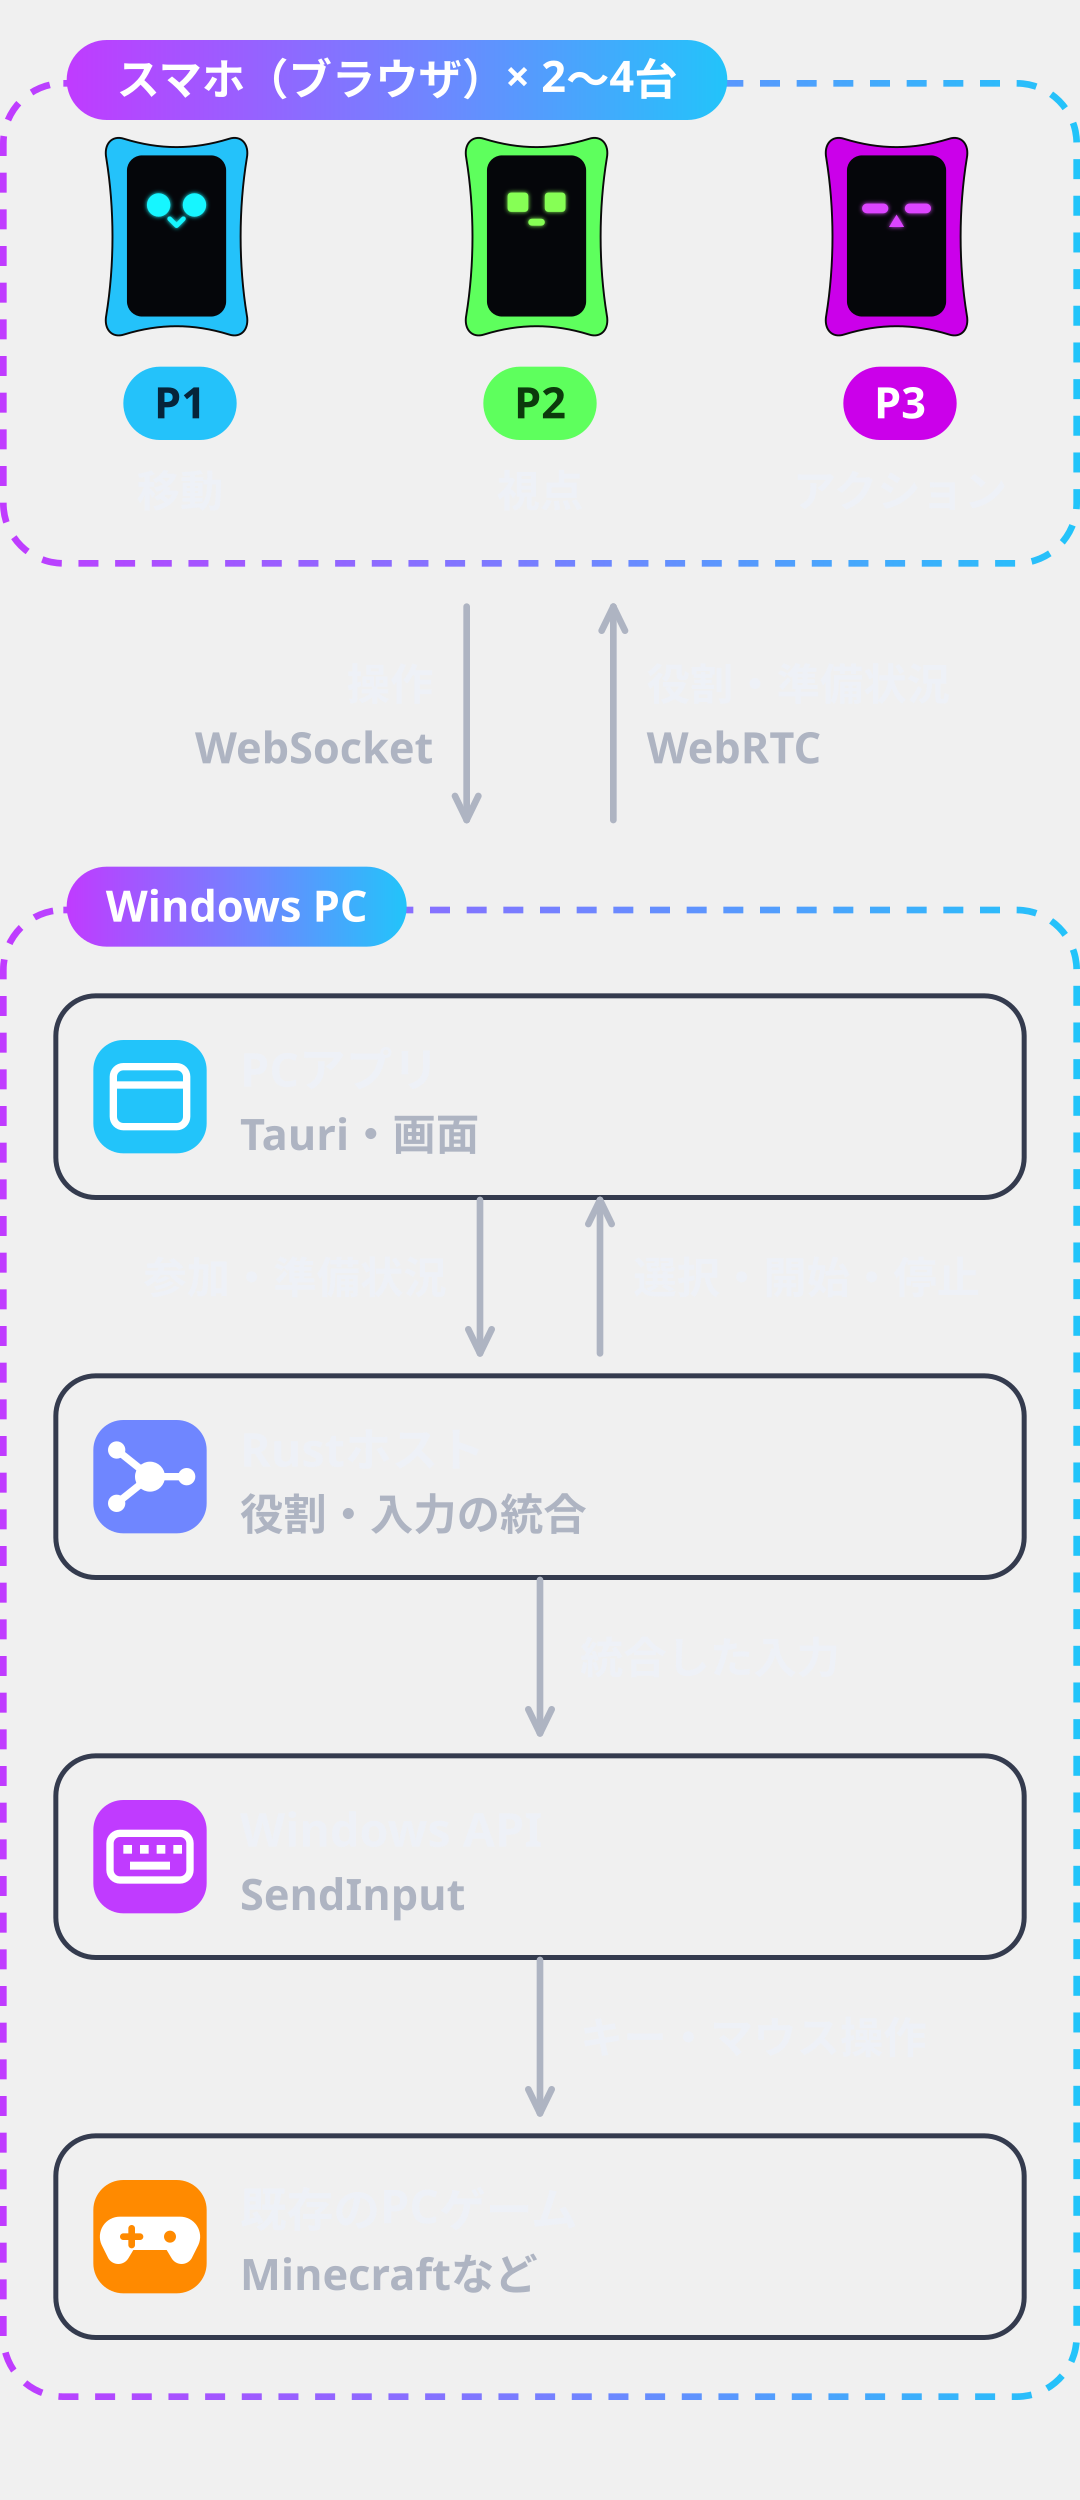
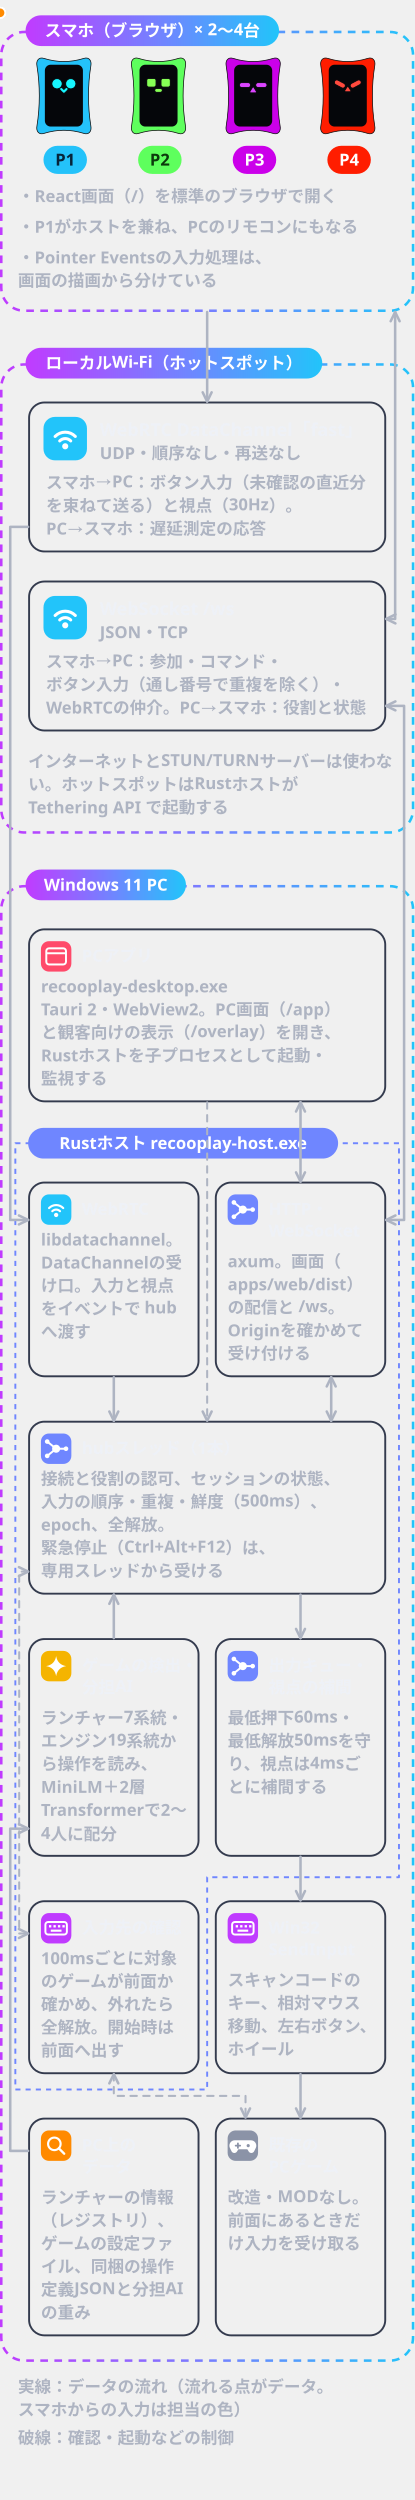
- <svg xmlns="http://www.w3.org/2000/svg" viewBox="0 0 324 750" width="324" height="750" role="img">
+ <svg xmlns="http://www.w3.org/2000/svg" viewBox="0 0 324 1955" width="324" height="1955" role="img">
  <defs>
    <filter id="glow" x="-30%" y="-30%" width="160%" height="160%">
      <feGaussianBlur stdDeviation="1.6" result="b" />
      <feMerge>
        <feMergeNode in="b" />
        <feMergeNode in="SourceGraphic" />
      </feMerge>
    </filter>
    <linearGradient id="brand" x1="0" y1="0" x2="1" y2="0">
      <stop offset="0" stop-color="#C03BFF" />
      <stop offset=".55" stop-color="#6F86FF" />
      <stop offset="1" stop-color="#22C4FA" />
    </linearGradient>
    <linearGradient id="bg" x1="0" y1="0" x2="1" y2="1">
      <stop offset="0" stop-color="#141827" />
      <stop offset="1" stop-color="#231B35" />
    </linearGradient>
    <style>
.jp{font-family:'Hiragino Sans','Hiragino Kaku Gothic ProN','Yu Gothic UI','Yu Gothic','Meiryo','Noto Sans JP','Noto Sans CJK JP',sans-serif}
.disp{font-family:Impact,Haettenschweiler,'Anton','Arial Narrow Bold','Arial Black',sans-serif}
.gh{font-family:-apple-system,BlinkMacSystemFont,'Segoe UI','Noto Sans',Helvetica,Arial,sans-serif}
.rnd{font-family:RcRounded,'Hiragino Maru Gothic ProN','Yu Gothic UI','Noto Sans JP',sans-serif}
.hand{font-family:RcHand,'Hiragino Maru Gothic ProN','Yu Gothic UI','Noto Sans JP',sans-serif}
.mono{font-family:ui-monospace,SFMono-Regular,'Cascadia Mono',Consolas,'Liberation Mono',monospace}

@keyframes bob{0%,100%{transform:translateY(0)}50%{transform:translateY(-5px)}}
@keyframes blink{0%,90%,100%{transform:scaleY(1)}94%{transform:scaleY(.12)}}
@keyframes flow{to{stroke-dashoffset:-28}}
@keyframes pulse{0%,100%{opacity:.55}50%{opacity:1}}
.bob{animation:bob 2.6s ease-in-out infinite}
.eyes{transform-box:fill-box;transform-origin:center;animation:blink 4.8s infinite}
.flow{stroke-dasharray:6 8;animation:flow 1.1s linear infinite}
.pulse{animation:pulse 2.4s ease-in-out infinite}
@media (prefers-reduced-motion:reduce){.bob,.eyes,.flow,.pulse{animation:none}}
- </style>
+ @media (prefers-reduced-motion:reduce){.pk{display:none}}</style>
  </defs>
  <g transform="translate(0 10)">
-     <rect x="1" y="263" width="322" height="446" rx="18" fill="none" stroke="url(#brand)" stroke-width="2" stroke-dasharray="6 5" />
-     <rect x="20" y="250" width="102.0" height="24" rx="12" fill="url(#brand)" />
-     <text x="71.0" y="266.5" class="gh" font-size="13" font-weight="700" fill="#FFFFFF" text-anchor="middle">Windows PC</text>
-     <rect x="1" y="15" width="322" height="144" rx="18" fill="none" stroke="url(#brand)" stroke-width="2" stroke-dasharray="6 5" />
+     <rect x="1" y="683" width="322" height="1153" rx="18" fill="none" stroke="url(#brand)" stroke-width="2" stroke-dasharray="6 5" />
+     <rect x="20" y="670" width="125.4" height="24" rx="12" fill="url(#brand)" />
+     <text x="82.7" y="686.5" class="gh" font-size="13" font-weight="700" fill="#FFFFFF" text-anchor="middle">Windows 11 PC</text>
+     <path d="M12.0 884.0L312.0 884.0L312.0 1458.0L162.0 1458.0L162.0 1624.0L12.0 1624.0Z" fill="none" stroke="#6F86FF" stroke-width="1.5" stroke-dasharray="4 4" stroke-linejoin="round" />
+     <rect x="22" y="872" width="242.4" height="24" rx="12" fill="#6F86FF" />
+     <text x="143.2" y="888.5" class="gh" font-size="13" font-weight="700" fill="#FFFFFF" text-anchor="middle">Rustホスト recooplay-host.exe</text>
+     <rect x="1" y="15" width="322" height="218" rx="18" fill="none" stroke="url(#brand)" stroke-width="2" stroke-dasharray="6 5" />
    <rect x="20" y="2" width="198.2" height="24" rx="12" fill="url(#brand)" />
    <text x="119.1" y="18.5" class="gh" font-size="13" font-weight="700" fill="#FFFFFF" text-anchor="middle">スマホ（ブラウザ）× 2〜4台</text>
-     <g transform="translate(32.3 30.0) scale(0.4133)">
+     <g transform="translate(29.3 34.0) scale(0.4133)">
      <g>
        <path d="M12 4C38 12 62 12 88 4C97 1 103 8 101 18C95 55 95 95 101 132C103 142 97 149 88 146C62 138 38 138 12 146C3 149-3 142-1 132C5 95 5 55-1 18C-3 8 3 1 12 4Z" fill="#24C2FA" stroke="#0A0A0A" stroke-width="1.4" />
        <rect x="14" y="16" width="72" height="117" rx="11" fill="#05060A" />
        <g filter="url(#glow)" transform="translate(0 6)">
          <g>
            <circle cx="37" cy="46" r="8.5" fill="#19F6FF" />
            <circle cx="63" cy="46" r="8.5" fill="#19F6FF" />
          </g>
          <path d="M45 56l5 5 5-5" fill="none" stroke="#19F6FF" stroke-width="3.4" stroke-linecap="round" stroke-linejoin="round" />
        </g>
      </g>
    </g>
-     <rect x="37.0" y="100" width="34" height="22" rx="11" fill="#24C2FA" />
-     <text x="54.0" y="115.5" class="gh" font-size="13" font-weight="700" fill="#06243A" text-anchor="middle">P1</text>
-     <text x="54.0" y="142" class="gh" font-size="13" font-weight="700" fill="#EEF1F7" text-anchor="middle">移動</text>
-     <g transform="translate(140.3 30.0) scale(0.4133)">
+     <rect x="34.0" y="104" width="34" height="22" rx="11" fill="#24C2FA" />
+     <text x="51.0" y="119.5" class="gh" font-size="13" font-weight="700" fill="#06243A" text-anchor="middle">P1</text>
+     <g transform="translate(103.3 34.0) scale(0.4133)">
      <g>
        <path d="M12 4C38 12 62 12 88 4C97 1 103 8 101 18C95 55 95 95 101 132C103 142 97 149 88 146C62 138 38 138 12 146C3 149-3 142-1 132C5 95 5 55-1 18C-3 8 3 1 12 4Z" fill="#5EFF5D" stroke="#0A0A0A" stroke-width="1.4" />
        <rect x="14" y="16" width="72" height="117" rx="11" fill="#05060A" />
        <g filter="url(#glow)" transform="translate(0 6)">
          <g>
            <rect x="29" y="37" width="15" height="14" rx="2.5" fill="#86FF55" />
            <rect x="56" y="37" width="15" height="14" rx="2.5" fill="#86FF55" />
          </g>
          <rect x="44" y="56" width="12" height="5" rx="2.5" fill="#86FF55" />
        </g>
      </g>
    </g>
-     <rect x="145.0" y="100" width="34" height="22" rx="11" fill="#5EFF5D" />
-     <text x="162.0" y="115.5" class="gh" font-size="13" font-weight="700" fill="#0C3A0C" text-anchor="middle">P2</text>
-     <text x="162.0" y="142" class="gh" font-size="13" font-weight="700" fill="#EEF1F7" text-anchor="middle">視点</text>
-     <g transform="translate(248.3 30.0) scale(0.4133)">
+     <rect x="108.0" y="104" width="34" height="22" rx="11" fill="#5EFF5D" />
+     <text x="125.0" y="119.5" class="gh" font-size="13" font-weight="700" fill="#0C3A0C" text-anchor="middle">P2</text>
+     <g transform="translate(177.3 34.0) scale(0.4133)">
      <g>
        <path d="M12 4C38 12 62 12 88 4C97 1 103 8 101 18C95 55 95 95 101 132C103 142 97 149 88 146C62 138 38 138 12 146C3 149-3 142-1 132C5 95 5 55-1 18C-3 8 3 1 12 4Z" fill="#CB00EA" stroke="#0A0A0A" stroke-width="1.4" />
        <rect x="14" y="16" width="72" height="117" rx="11" fill="#05060A" />
        <g filter="url(#glow)" transform="translate(0 6)">
          <g>
            <rect x="25" y="45" width="19" height="7" rx="3.5" fill="#DC45FF" />
            <rect x="56" y="45" width="19" height="7" rx="3.5" fill="#DC45FF" />
          </g>
          <path d="M50 53l-5.5 9h11z" fill="#DC45FF" />
        </g>
      </g>
    </g>
-     <rect x="253.0" y="100" width="34" height="22" rx="11" fill="#CB00EA" />
-     <text x="270.0" y="115.5" class="gh" font-size="13" font-weight="700" fill="#FFFFFF" text-anchor="middle">P3</text>
-     <text x="270.0" y="142" class="gh" font-size="13" font-weight="700" fill="#EEF1F7" text-anchor="middle">アクション</text>
-     <path d="M140.0 172L140.0 236" stroke="#AEB4C2" stroke-width="2" stroke-linecap="round" />
-     <path d="M136.5 228.8L140.0 236L143.5 228.8" fill="none" stroke="#AEB4C2" stroke-width="2" stroke-linecap="round" stroke-linejoin="round" />
-     <path d="M184.0 236L184.0 172" stroke="#AEB4C2" stroke-width="2" stroke-linecap="round" />
-     <path d="M187.5 179.2L184.0 172L180.5 179.2" fill="none" stroke="#AEB4C2" stroke-width="2" stroke-linecap="round" stroke-linejoin="round" />
-     <text x="130.0" y="200" class="gh" font-size="13" font-weight="700" fill="#EEF1F7" text-anchor="end">操作</text>
-     <text x="130.0" y="219" class="gh" font-size="13" font-weight="600" fill="#AEB4C2" text-anchor="end">WebSocket</text>
-     <text x="194.0" y="200" class="gh" font-size="13" font-weight="700" fill="#EEF1F7" text-anchor="start">役割・準備状況</text>
-     <text x="194.0" y="219" class="gh" font-size="13" font-weight="600" fill="#AEB4C2" text-anchor="start">WebRTC</text>
-     <rect x="16.75" y="288.75" width="290.5" height="60.5" rx="12" fill="none" stroke="#343B4E" stroke-width="1.5" />
-     <rect x="28" y="302" width="34" height="34" rx="9" fill="#22C4FA" />
-     <rect x="34" y="310" width="22" height="18" rx="3" fill="none" stroke="#FFFFFF" stroke-width="2.2" />
-     <path d="M34 315.5h22" stroke="#FFFFFF" stroke-width="2.2" />
-     <text x="72" y="316" class="gh" font-size="14" font-weight="700" fill="#EEF1F7" text-anchor="start">PCアプリ</text>
-     <text x="72" y="335" class="gh" font-size="13" font-weight="600" fill="#AEB4C2" text-anchor="start">Tauri・画面</text>
-     <path d="M144.0 350L144.0 396" stroke="#AEB4C2" stroke-width="2" stroke-linecap="round" />
-     <path d="M140.5 388.8L144.0 396L147.5 388.8" fill="none" stroke="#AEB4C2" stroke-width="2" stroke-linecap="round" stroke-linejoin="round" />
-     <path d="M180.0 396L180.0 350" stroke="#AEB4C2" stroke-width="2" stroke-linecap="round" />
-     <path d="M183.5 357.2L180.0 350L176.5 357.2" fill="none" stroke="#AEB4C2" stroke-width="2" stroke-linecap="round" stroke-linejoin="round" />
-     <text x="134.0" y="378" class="gh" font-size="13" font-weight="700" fill="#EEF1F7" text-anchor="end">参加・準備状況</text>
-     <text x="190.0" y="378" class="gh" font-size="13" font-weight="700" fill="#EEF1F7" text-anchor="start">選択・開始・停止</text>
-     <rect x="16.75" y="402.75" width="290.5" height="60.5" rx="12" fill="none" stroke="#343B4E" stroke-width="1.5" />
-     <rect x="28" y="416" width="34" height="34" rx="9" fill="#6F86FF" />
-     <circle cx="45" cy="433" r="4.5" fill="#FFFFFF" />
-     <path d="M35 425L45 433" stroke="#FFFFFF" stroke-width="2.2" stroke-linecap="round" />
-     <circle cx="35" cy="425" r="2.6" fill="#FFFFFF" />
-     <path d="M35 441L45 433" stroke="#FFFFFF" stroke-width="2.2" stroke-linecap="round" />
-     <circle cx="35" cy="441" r="2.6" fill="#FFFFFF" />
-     <path d="M56 433L45 433" stroke="#FFFFFF" stroke-width="2.2" stroke-linecap="round" />
-     <circle cx="56" cy="433" r="2.6" fill="#FFFFFF" />
-     <text x="72" y="430" class="gh" font-size="14" font-weight="700" fill="#EEF1F7" text-anchor="start">Rustホスト</text>
-     <text x="72" y="449" class="gh" font-size="13" font-weight="600" fill="#AEB4C2" text-anchor="start">役割・入力の統合</text>
-     <path d="M162.0 464L162.0 510" stroke="#AEB4C2" stroke-width="2" stroke-linecap="round" />
-     <path d="M158.5 502.8L162.0 510L165.5 502.8" fill="none" stroke="#AEB4C2" stroke-width="2" stroke-linecap="round" stroke-linejoin="round" />
-     <text x="174.0" y="492" class="gh" font-size="13" font-weight="700" fill="#EEF1F7" text-anchor="start">統合した入力</text>
-     <rect x="16.75" y="516.75" width="290.5" height="60.5" rx="12" fill="none" stroke="#343B4E" stroke-width="1.5" />
-     <rect x="28" y="530" width="34" height="34" rx="9" fill="#C03BFF" />
-     <rect x="33" y="540" width="24" height="14" rx="3" fill="none" stroke="#FFFFFF" stroke-width="2.2" />
-     <rect x="37" y="543.5" width="2.6" height="2.6" fill="#FFFFFF" />
-     <rect x="42" y="543.5" width="2.6" height="2.6" fill="#FFFFFF" />
-     <rect x="47" y="543.5" width="2.6" height="2.6" fill="#FFFFFF" />
-     <rect x="52" y="543.5" width="2.6" height="2.6" fill="#FFFFFF" />
-     <rect x="39" y="548.5" width="12" height="2.4" fill="#FFFFFF" />
-     <text x="72" y="544" class="gh" font-size="14" font-weight="700" fill="#EEF1F7" text-anchor="start">Windows API</text>
-     <text x="72" y="563" class="gh" font-size="13" font-weight="600" fill="#AEB4C2" text-anchor="start">SendInput</text>
-     <path d="M162.0 578L162.0 624" stroke="#AEB4C2" stroke-width="2" stroke-linecap="round" />
-     <path d="M158.5 616.8L162.0 624L165.5 616.8" fill="none" stroke="#AEB4C2" stroke-width="2" stroke-linecap="round" stroke-linejoin="round" />
-     <text x="174.0" y="606" class="gh" font-size="13" font-weight="700" fill="#EEF1F7" text-anchor="start">キー・マウス操作</text>
-     <rect x="16.75" y="630.75" width="290.5" height="60.5" rx="12" fill="none" stroke="#343B4E" stroke-width="1.5" />
-     <rect x="28" y="644" width="34" height="34" rx="9" fill="#FF8A00" />
-     <path d="M36 655h18a6 6 0 0 1 5.5 8.5l-2 4a3.5 3.5 0 0 1-6 0l-1.5-2.5h-10l-1.5 2.5a3.5 3.5 0 0 1-6 0l-2-4A6 6 0 0 1 36 655z" fill="#FFFFFF" />
-     <path d="M37 661h5M39.5 658.5v5" stroke="#FF8A00" stroke-width="2" stroke-linecap="round" />
-     <circle cx="51" cy="661" r="1.8" fill="#FF8A00" />
-     <text x="72" y="658" class="gh" font-size="14" font-weight="700" fill="#EEF1F7" text-anchor="start">既存のPCゲーム</text>
-     <text x="72" y="677" class="gh" font-size="13" font-weight="600" fill="#AEB4C2" text-anchor="start">Minecraftなど</text>
+     <rect x="182.0" y="104" width="34" height="22" rx="11" fill="#CB00EA" />
+     <text x="199.0" y="119.5" class="gh" font-size="13" font-weight="700" fill="#FFFFFF" text-anchor="middle">P3</text>
+     <g transform="translate(251.3 34.0) scale(0.4133)">
+       <g>
+         <path d="M12 4C38 12 62 12 88 4C97 1 103 8 101 18C95 55 95 95 101 132C103 142 97 149 88 146C62 138 38 138 12 146C3 149-3 142-1 132C5 95 5 55-1 18C-3 8 3 1 12 4Z" fill="#FF1D00" stroke="#0A0A0A" stroke-width="1.4" />
+         <rect x="14" y="16" width="72" height="117" rx="11" fill="#05060A" />
+         <g filter="url(#glow)" transform="translate(0 6)">
+           <g>
+             <rect x="25" y="43" width="20" height="7" rx="3.5" fill="#FF4A3D" transform="rotate(28 35 46.5)" />
+             <rect x="55" y="43" width="20" height="7" rx="3.5" fill="#FF4A3D" transform="rotate(-28 65 46.5)" />
+           </g>
+           <path d="M50 52l-5 8h10z" fill="#FF4A3D" />
+         </g>
+       </g>
+     </g>
+     <rect x="256.0" y="104" width="34" height="22" rx="11" fill="#FF1D00" />
+     <text x="273.0" y="119.5" class="gh" font-size="13" font-weight="700" fill="#FFFFFF" text-anchor="middle">P4</text>
+     <text x="14" y="148" class="gh" font-size="13" font-weight="600" fill="#AEB4C2" text-anchor="start">・React画面（/）を標準のブラウザで開く</text>
+     <text x="14" y="172" class="gh" font-size="13" font-weight="600" fill="#AEB4C2" text-anchor="start">・P1がホストを兼ね、PCのリモコンにもなる</text>
+     <text x="14" y="196" class="gh" font-size="13" font-weight="600" fill="#AEB4C2" text-anchor="start">・Pointer Eventsの入力処理は、</text>
+     <text x="14" y="214" class="gh" font-size="13" font-weight="600" fill="#AEB4C2" text-anchor="start">画面の描画から分けている</text>
+     <rect x="1" y="275" width="322" height="366" rx="18" fill="none" stroke="url(#brand)" stroke-width="2" stroke-dasharray="6 5" />
+     <rect x="20" y="262" width="232.0" height="24" rx="12" fill="url(#brand)" />
+     <text x="136.0" y="278.5" class="gh" font-size="13" font-weight="700" fill="#FFFFFF" text-anchor="middle">ローカルWi-Fi（ホットスポット）</text>
+     <rect x="22.75" y="304.75" width="278.5" height="116.5" rx="12" fill="none" stroke="#343B4E" stroke-width="1.5" />
+     <rect x="34" y="316" width="34" height="34" rx="9" fill="#22C4FA" />
+     <circle cx="51" cy="339" r="2.4" fill="#FFFFFF" />
+     <path d="M46.7 334.8A6 6 0 0 1 55.3 334.8" fill="none" stroke="#FFFFFF" stroke-width="2.4" stroke-linecap="round" />
+     <path d="M43.1 331.3A11 11 0 0 1 58.9 331.3" fill="none" stroke="#FFFFFF" stroke-width="2.4" stroke-linecap="round" />
+     <text x="78" y="331" class="gh" font-size="14" font-weight="700" fill="#EEF1F7" text-anchor="start">WebRTC DataChannel「fast」</text>
+     <text x="78" y="349" class="gh" font-size="13" font-weight="600" fill="#AEB4C2" text-anchor="start">UDP・順序なし・再送なし</text>
+     <text x="36" y="372" class="gh" font-size="13" font-weight="600" fill="#AEB4C2" text-anchor="start">スマホ→PC：ボタン入力（未確認の直近分</text>
+     <text x="36" y="390" class="gh" font-size="13" font-weight="600" fill="#AEB4C2" text-anchor="start">を束ねて送る）と視点（30Hz）。</text>
+     <text x="36" y="408" class="gh" font-size="13" font-weight="600" fill="#AEB4C2" text-anchor="start">PC→スマホ：遅延測定の応答</text>
+     <rect x="22.75" y="444.75" width="278.5" height="116.5" rx="12" fill="none" stroke="#343B4E" stroke-width="1.5" />
+     <rect x="34" y="456" width="34" height="34" rx="9" fill="#22C4FA" />
+     <circle cx="51" cy="479" r="2.4" fill="#FFFFFF" />
+     <path d="M46.7 474.8A6 6 0 0 1 55.3 474.8" fill="none" stroke="#FFFFFF" stroke-width="2.4" stroke-linecap="round" />
+     <path d="M43.1 471.3A11 11 0 0 1 58.9 471.3" fill="none" stroke="#FFFFFF" stroke-width="2.4" stroke-linecap="round" />
+     <text x="78" y="471" class="gh" font-size="14" font-weight="700" fill="#EEF1F7" text-anchor="start">WebSocket /ws</text>
+     <text x="78" y="489" class="gh" font-size="13" font-weight="600" fill="#AEB4C2" text-anchor="start">JSON・TCP</text>
+     <text x="36" y="512" class="gh" font-size="13" font-weight="600" fill="#AEB4C2" text-anchor="start">スマホ→PC：参加・コマンド・</text>
+     <text x="36" y="530" class="gh" font-size="13" font-weight="600" fill="#AEB4C2" text-anchor="start">ボタン入力（通し番号で重複を除く）・</text>
+     <text x="36" y="548" class="gh" font-size="13" font-weight="600" fill="#AEB4C2" text-anchor="start">WebRTCの仲介。PC→スマホ：役割と状態</text>
+     <text x="22" y="590" class="gh" font-size="13" font-weight="600" fill="#AEB4C2" text-anchor="start">インターネットとSTUN/TURNサーバーは使わな</text>
+     <text x="22" y="608" class="gh" font-size="13" font-weight="600" fill="#AEB4C2" text-anchor="start">い。ホットスポットはRustホストが </text>
+     <text x="22" y="626" class="gh" font-size="13" font-weight="600" fill="#AEB4C2" text-anchor="start">Tethering API で起動する</text>
+     <rect x="22.75" y="716.75" width="278.5" height="134.5" rx="12" fill="none" stroke="#343B4E" stroke-width="1.5" />
+     <g transform="translate(32 726) scale(.7)">
+       <rect x="0" y="0" width="34" height="34" rx="9" fill="#FF4A6A" />
+       <rect x="6" y="8" width="22" height="18" rx="3" fill="none" stroke="#FFFFFF" stroke-width="2.2" />
+       <path d="M6 13.5h22" stroke="#FFFFFF" stroke-width="2.2" />
+     </g>
+     <text x="64" y="742" class="gh" font-size="13" font-weight="700" fill="#EEF1F7" text-anchor="start">PCアプリ</text>
+     <text x="32" y="766" class="gh" font-size="13" font-weight="600" fill="#AEB4C2" text-anchor="start">recooplay-desktop.exe</text>
+     <text x="32" y="784" class="gh" font-size="13" font-weight="600" fill="#AEB4C2" text-anchor="start">Tauri 2・WebView2。PC画面（/app）</text>
+     <text x="32" y="802" class="gh" font-size="13" font-weight="600" fill="#AEB4C2" text-anchor="start">と観客向けの表示（/overlay）を開き、</text>
+     <text x="32" y="820" class="gh" font-size="13" font-weight="600" fill="#AEB4C2" text-anchor="start">Rustホストを子プロセスとして起動・</text>
+     <text x="32" y="838" class="gh" font-size="13" font-weight="600" fill="#AEB4C2" text-anchor="start">監視する</text>
+     <rect x="22.75" y="914.75" width="132.5" height="151.5" rx="12" fill="none" stroke="#343B4E" stroke-width="1.5" />
+     <g transform="translate(32 924) scale(.7)">
+       <rect x="0" y="0" width="34" height="34" rx="9" fill="#22C4FA" />
+       <circle cx="17" cy="23" r="2.4" fill="#FFFFFF" />
+       <path d="M12.7 18.8A6 6 0 0 1 21.3 18.8" fill="none" stroke="#FFFFFF" stroke-width="2.4" stroke-linecap="round" />
+       <path d="M9.1 15.3A11 11 0 0 1 24.9 15.3" fill="none" stroke="#FFFFFF" stroke-width="2.4" stroke-linecap="round" />
+     </g>
+     <text x="64" y="940" class="gh" font-size="13" font-weight="700" fill="#EEF1F7" text-anchor="start">WebRTC</text>
+     <text x="32" y="964" class="gh" font-size="13" font-weight="600" fill="#AEB4C2" text-anchor="start">libdatachannel。</text>
+     <text x="32" y="982" class="gh" font-size="13" font-weight="600" fill="#AEB4C2" text-anchor="start">DataChannelの受</text>
+     <text x="32" y="1000" class="gh" font-size="13" font-weight="600" fill="#AEB4C2" text-anchor="start">け口。入力と視点</text>
+     <text x="32" y="1018" class="gh" font-size="13" font-weight="600" fill="#AEB4C2" text-anchor="start">をイベントで hub</text>
+     <text x="32" y="1036" class="gh" font-size="13" font-weight="600" fill="#AEB4C2" text-anchor="start"> へ渡す</text>
+     <rect x="168.75" y="914.75" width="132.5" height="151.5" rx="12" fill="none" stroke="#343B4E" stroke-width="1.5" />
+     <g transform="translate(178.0 924) scale(.7)">
+       <rect x="0" y="0" width="34" height="34" rx="9" fill="#6F86FF" />
+       <circle cx="17" cy="17" r="4.5" fill="#FFFFFF" />
+       <path d="M7 9L17 17" stroke="#FFFFFF" stroke-width="2.2" stroke-linecap="round" />
+       <circle cx="7" cy="9" r="2.6" fill="#FFFFFF" />
+       <path d="M7 25L17 17" stroke="#FFFFFF" stroke-width="2.2" stroke-linecap="round" />
+       <circle cx="7" cy="25" r="2.6" fill="#FFFFFF" />
+       <path d="M28 17L17 17" stroke="#FFFFFF" stroke-width="2.2" stroke-linecap="round" />
+       <circle cx="28" cy="17" r="2.6" fill="#FFFFFF" />
+     </g>
+     <text x="210.0" y="940" class="gh" font-size="13" font-weight="700" fill="#EEF1F7" text-anchor="start">HTTP・</text>
+     <text x="210.0" y="957" class="gh" font-size="13" font-weight="700" fill="#EEF1F7" text-anchor="start">WebSocket</text>
+     <text x="178.0" y="981" class="gh" font-size="13" font-weight="600" fill="#AEB4C2" text-anchor="start">axum。画面（</text>
+     <text x="178.0" y="999" class="gh" font-size="13" font-weight="600" fill="#AEB4C2" text-anchor="start">apps/web/dist）</text>
+     <text x="178.0" y="1017" class="gh" font-size="13" font-weight="600" fill="#AEB4C2" text-anchor="start">の配信と /ws。</text>
+     <text x="178.0" y="1035" class="gh" font-size="13" font-weight="600" fill="#AEB4C2" text-anchor="start">Originを確かめて</text>
+     <text x="178.0" y="1053" class="gh" font-size="13" font-weight="600" fill="#AEB4C2" text-anchor="start">受け付ける</text>
+     <rect x="22.75" y="1101.75" width="278.5" height="134.5" rx="12" fill="none" stroke="#343B4E" stroke-width="1.5" />
+     <g transform="translate(32 1111) scale(.7)">
+       <rect x="0" y="0" width="34" height="34" rx="9" fill="#6F86FF" />
+       <circle cx="17" cy="17" r="4.5" fill="#FFFFFF" />
+       <path d="M7 9L17 17" stroke="#FFFFFF" stroke-width="2.2" stroke-linecap="round" />
+       <circle cx="7" cy="9" r="2.6" fill="#FFFFFF" />
+       <path d="M7 25L17 17" stroke="#FFFFFF" stroke-width="2.2" stroke-linecap="round" />
+       <circle cx="7" cy="25" r="2.6" fill="#FFFFFF" />
+       <path d="M28 17L17 17" stroke="#FFFFFF" stroke-width="2.2" stroke-linecap="round" />
+       <circle cx="28" cy="17" r="2.6" fill="#FFFFFF" />
+     </g>
+     <text x="64" y="1127" class="gh" font-size="13" font-weight="700" fill="#EEF1F7" text-anchor="start">hubスレッド（1本）</text>
+     <text x="32" y="1151" class="gh" font-size="13" font-weight="600" fill="#AEB4C2" text-anchor="start">接続と役割の認可、セッションの状態、</text>
+     <text x="32" y="1169" class="gh" font-size="13" font-weight="600" fill="#AEB4C2" text-anchor="start">入力の順序・重複・鮮度（500ms）、</text>
+     <text x="32" y="1187" class="gh" font-size="13" font-weight="600" fill="#AEB4C2" text-anchor="start">epoch、全解放。</text>
+     <text x="32" y="1205" class="gh" font-size="13" font-weight="600" fill="#AEB4C2" text-anchor="start">緊急停止（Ctrl+Alt+F12）は、</text>
+     <text x="32" y="1223" class="gh" font-size="13" font-weight="600" fill="#AEB4C2" text-anchor="start">専用スレッドから受ける</text>
+     <rect x="22.75" y="1271.75" width="132.5" height="169.5" rx="12" fill="none" stroke="#343B4E" stroke-width="1.5" />
+     <g transform="translate(32 1281) scale(.7)">
+       <rect x="0" y="0" width="34" height="34" rx="9" fill="#F5B400" />
+       <path d="M0-7Q1-1 7 0Q1 1 0 7Q-1 1-7 0Q-1-1 0-7Z" transform="translate(17 17) scale(1.6)" fill="#FFFFFF" />
+     </g>
+     <text x="64" y="1297" class="gh" font-size="13" font-weight="700" fill="#EEF1F7" text-anchor="start">ゲームの検出・</text>
+     <text x="64" y="1314" class="gh" font-size="13" font-weight="700" fill="#EEF1F7" text-anchor="start">分担AI</text>
+     <text x="32" y="1338" class="gh" font-size="13" font-weight="600" fill="#AEB4C2" text-anchor="start">ランチャー7系統・</text>
+     <text x="32" y="1356" class="gh" font-size="13" font-weight="600" fill="#AEB4C2" text-anchor="start">エンジン19系統か</text>
+     <text x="32" y="1374" class="gh" font-size="13" font-weight="600" fill="#AEB4C2" text-anchor="start">ら操作を読み、</text>
+     <text x="32" y="1392" class="gh" font-size="13" font-weight="600" fill="#AEB4C2" text-anchor="start">MiniLM＋2層</text>
+     <text x="32" y="1410" class="gh" font-size="13" font-weight="600" fill="#AEB4C2" text-anchor="start">Transformerで2〜</text>
+     <text x="32" y="1428" class="gh" font-size="13" font-weight="600" fill="#AEB4C2" text-anchor="start">4人に配分</text>
+     <rect x="168.75" y="1271.75" width="132.5" height="169.5" rx="12" fill="none" stroke="#343B4E" stroke-width="1.5" />
+     <g transform="translate(178.0 1281) scale(.7)">
+       <rect x="0" y="0" width="34" height="34" rx="9" fill="#6F86FF" />
+       <circle cx="17" cy="17" r="4.5" fill="#FFFFFF" />
+       <path d="M7 9L17 17" stroke="#FFFFFF" stroke-width="2.2" stroke-linecap="round" />
+       <circle cx="7" cy="9" r="2.6" fill="#FFFFFF" />
+       <path d="M7 25L17 17" stroke="#FFFFFF" stroke-width="2.2" stroke-linecap="round" />
+       <circle cx="7" cy="25" r="2.6" fill="#FFFFFF" />
+       <path d="M28 17L17 17" stroke="#FFFFFF" stroke-width="2.2" stroke-linecap="round" />
+       <circle cx="28" cy="17" r="2.6" fill="#FFFFFF" />
+     </g>
+     <text x="210.0" y="1297" class="gh" font-size="13" font-weight="700" fill="#EEF1F7" text-anchor="start">出力キュー・</text>
+     <text x="210.0" y="1314" class="gh" font-size="13" font-weight="700" fill="#EEF1F7" text-anchor="start">視点の補間</text>
+     <text x="178.0" y="1338" class="gh" font-size="13" font-weight="600" fill="#AEB4C2" text-anchor="start">最低押下60ms・</text>
+     <text x="178.0" y="1356" class="gh" font-size="13" font-weight="600" fill="#AEB4C2" text-anchor="start">最低解放50msを守</text>
+     <text x="178.0" y="1374" class="gh" font-size="13" font-weight="600" fill="#AEB4C2" text-anchor="start">り、視点は4msご</text>
+     <text x="178.0" y="1392" class="gh" font-size="13" font-weight="600" fill="#AEB4C2" text-anchor="start">とに補間する</text>
+     <rect x="22.75" y="1476.75" width="132.5" height="134.5" rx="12" fill="none" stroke="#343B4E" stroke-width="1.5" />
+     <g transform="translate(32 1486) scale(.7)">
+       <rect x="0" y="0" width="34" height="34" rx="9" fill="#C03BFF" />
+       <rect x="5" y="10" width="24" height="14" rx="3" fill="none" stroke="#FFFFFF" stroke-width="2.2" />
+       <rect x="9" y="13.5" width="2.6" height="2.6" fill="#FFFFFF" />
+       <rect x="14" y="13.5" width="2.6" height="2.6" fill="#FFFFFF" />
+       <rect x="19" y="13.5" width="2.6" height="2.6" fill="#FFFFFF" />
+       <rect x="24" y="13.5" width="2.6" height="2.6" fill="#FFFFFF" />
+       <rect x="11" y="18.5" width="12" height="2.4" fill="#FFFFFF" />
+     </g>
+     <text x="64" y="1502" class="gh" font-size="13" font-weight="700" fill="#EEF1F7" text-anchor="start">入力先の確認</text>
+     <text x="32" y="1526" class="gh" font-size="13" font-weight="600" fill="#AEB4C2" text-anchor="start">100msごとに対象</text>
+     <text x="32" y="1544" class="gh" font-size="13" font-weight="600" fill="#AEB4C2" text-anchor="start">のゲームが前面か</text>
+     <text x="32" y="1562" class="gh" font-size="13" font-weight="600" fill="#AEB4C2" text-anchor="start">確かめ、外れたら</text>
+     <text x="32" y="1580" class="gh" font-size="13" font-weight="600" fill="#AEB4C2" text-anchor="start">全解放。開始時は</text>
+     <text x="32" y="1598" class="gh" font-size="13" font-weight="600" fill="#AEB4C2" text-anchor="start">前面へ出す</text>
+     <rect x="168.75" y="1476.75" width="132.5" height="134.5" rx="12" fill="none" stroke="#343B4E" stroke-width="1.5" />
+     <g transform="translate(178.0 1486) scale(.7)">
+       <rect x="0" y="0" width="34" height="34" rx="9" fill="#C03BFF" />
+       <rect x="5" y="10" width="24" height="14" rx="3" fill="none" stroke="#FFFFFF" stroke-width="2.2" />
+       <rect x="9" y="13.5" width="2.6" height="2.6" fill="#FFFFFF" />
+       <rect x="14" y="13.5" width="2.6" height="2.6" fill="#FFFFFF" />
+       <rect x="19" y="13.5" width="2.6" height="2.6" fill="#FFFFFF" />
+       <rect x="24" y="13.5" width="2.6" height="2.6" fill="#FFFFFF" />
+       <rect x="11" y="18.5" width="12" height="2.4" fill="#FFFFFF" />
+     </g>
+     <text x="210.0" y="1502" class="gh" font-size="13" font-weight="700" fill="#EEF1F7" text-anchor="start">Win32</text>
+     <text x="210.0" y="1519" class="gh" font-size="13" font-weight="700" fill="#EEF1F7" text-anchor="start">SendInput</text>
+     <text x="178.0" y="1543" class="gh" font-size="13" font-weight="600" fill="#AEB4C2" text-anchor="start">スキャンコードの</text>
+     <text x="178.0" y="1561" class="gh" font-size="13" font-weight="600" fill="#AEB4C2" text-anchor="start">キー、相対マウス</text>
+     <text x="178.0" y="1579" class="gh" font-size="13" font-weight="600" fill="#AEB4C2" text-anchor="start">移動、左右ボタン、</text>
+     <text x="178.0" y="1597" class="gh" font-size="13" font-weight="600" fill="#AEB4C2" text-anchor="start">ホイール</text>
+     <rect x="22.75" y="1646.75" width="132.5" height="169.5" rx="12" fill="none" stroke="#343B4E" stroke-width="1.5" />
+     <g transform="translate(32 1656) scale(.7)">
+       <rect x="0" y="0" width="34" height="34" rx="9" fill="#FF8A00" />
+       <circle cx="15" cy="15" r="7" fill="none" stroke="#FFFFFF" stroke-width="2.4" />
+       <path d="M20 20l6 6" stroke="#FFFFFF" stroke-width="2.6" stroke-linecap="round" />
+     </g>
+     <text x="64" y="1672" class="gh" font-size="13" font-weight="700" fill="#EEF1F7" text-anchor="start">PC上の</text>
+     <text x="64" y="1689" class="gh" font-size="13" font-weight="700" fill="#EEF1F7" text-anchor="start">データ</text>
+     <text x="32" y="1713" class="gh" font-size="13" font-weight="600" fill="#AEB4C2" text-anchor="start">ランチャーの情報</text>
+     <text x="32" y="1731" class="gh" font-size="13" font-weight="600" fill="#AEB4C2" text-anchor="start">（レジストリ）、</text>
+     <text x="32" y="1749" class="gh" font-size="13" font-weight="600" fill="#AEB4C2" text-anchor="start">ゲームの設定ファ</text>
+     <text x="32" y="1767" class="gh" font-size="13" font-weight="600" fill="#AEB4C2" text-anchor="start">イル、同梱の操作</text>
+     <text x="32" y="1785" class="gh" font-size="13" font-weight="600" fill="#AEB4C2" text-anchor="start">定義JSONと分担AI</text>
+     <text x="32" y="1803" class="gh" font-size="13" font-weight="600" fill="#AEB4C2" text-anchor="start">の重み</text>
+     <rect x="168.75" y="1646.75" width="132.5" height="169.5" rx="12" fill="none" stroke="#343B4E" stroke-width="1.5" />
+     <g transform="translate(178.0 1656) scale(.7)">
+       <rect x="0" y="0" width="34" height="34" rx="9" fill="#8B93A7" />
+       <path d="M8 11h18a6 6 0 0 1 5.5 8.5l-2 4a3.5 3.5 0 0 1-6 0l-1.5-2.5h-10l-1.5 2.5a3.5 3.5 0 0 1-6 0l-2-4A6 6 0 0 1 8 11z" fill="#FFFFFF" />
+       <path d="M9 17h5M11.5 14.5v5" stroke="#8B93A7" stroke-width="2" stroke-linecap="round" />
+       <circle cx="23" cy="17" r="1.8" fill="#8B93A7" />
+     </g>
+     <text x="210.0" y="1672" class="gh" font-size="13" font-weight="700" fill="#EEF1F7" text-anchor="start">既存の</text>
+     <text x="210.0" y="1689" class="gh" font-size="13" font-weight="700" fill="#EEF1F7" text-anchor="start">PCゲーム</text>
+     <text x="178.0" y="1713" class="gh" font-size="13" font-weight="600" fill="#AEB4C2" text-anchor="start">改造・MODなし。</text>
+     <text x="178.0" y="1731" class="gh" font-size="13" font-weight="600" fill="#AEB4C2" text-anchor="start">前面にあるときだ</text>
+     <text x="178.0" y="1749" class="gh" font-size="13" font-weight="600" fill="#AEB4C2" text-anchor="start">け入力を受け取る</text>
+     <path d="M162.0 234.0L162.0 304.0" fill="none" stroke="#AEB4C2" stroke-width="2" stroke-linecap="round" stroke-linejoin="round" />
+     <path d="M158.5 296.8L162.0 304.0L165.5 296.8" fill="none" stroke="#AEB4C2" stroke-width="2" stroke-linecap="round" stroke-linejoin="round" />
+     <path d="M309.0 234.0L309.0 474.0L302.0 474.0" fill="none" stroke="#AEB4C2" stroke-width="2" stroke-linecap="round" stroke-linejoin="round" />
+     <path d="M309.2 470.5L302.0 474.0L309.2 477.5" fill="none" stroke="#AEB4C2" stroke-width="2" stroke-linecap="round" stroke-linejoin="round" />
+     <path d="M312.5 241.2L309.0 234.0L305.5 241.2" fill="none" stroke="#AEB4C2" stroke-width="2" stroke-linecap="round" stroke-linejoin="round" />
+     <path d="M22.0 402.0L8.0 402.0L8.0 944.0L22.0 944.0" fill="none" stroke="#AEB4C2" stroke-width="2" stroke-linecap="round" stroke-linejoin="round" />
+     <path d="M14.8 947.5L22.0 944.0L14.8 940.5" fill="none" stroke="#AEB4C2" stroke-width="2" stroke-linecap="round" stroke-linejoin="round" />
+     <path d="M302.0 542.0L316.0 542.0L316.0 944.0L302.0 944.0" fill="none" stroke="#AEB4C2" stroke-width="2" stroke-linecap="round" stroke-linejoin="round" />
+     <path d="M309.2 940.5L302.0 944.0L309.2 947.5" fill="none" stroke="#AEB4C2" stroke-width="2" stroke-linecap="round" stroke-linejoin="round" />
+     <path d="M309.2 538.5L302.0 542.0L309.2 545.5" fill="none" stroke="#AEB4C2" stroke-width="2" stroke-linecap="round" stroke-linejoin="round" />
+     <path d="M235.0 852.0L235.0 914.0" fill="none" stroke="#AEB4C2" stroke-width="2" stroke-linecap="round" stroke-linejoin="round" />
+     <path d="M231.5 906.8L235.0 914.0L238.5 906.8" fill="none" stroke="#AEB4C2" stroke-width="2" stroke-linecap="round" stroke-linejoin="round" />
+     <path d="M238.5 859.2L235.0 852.0L231.5 859.2" fill="none" stroke="#AEB4C2" stroke-width="2" stroke-linecap="round" stroke-linejoin="round" />
+     <path d="M162.0 852.0L162.0 1101.0" fill="none" stroke="#AEB4C2" stroke-width="1.6" stroke-dasharray="5 5" stroke-linecap="round" stroke-linejoin="round" />
+     <path d="M158.5 1093.8L162.0 1101.0L165.5 1093.8" fill="none" stroke="#AEB4C2" stroke-width="2" stroke-linecap="round" stroke-linejoin="round" />
+     <path d="M89.0 1067.0L89.0 1101.0" fill="none" stroke="#AEB4C2" stroke-width="2" stroke-linecap="round" stroke-linejoin="round" />
+     <path d="M85.5 1093.8L89.0 1101.0L92.5 1093.8" fill="none" stroke="#AEB4C2" stroke-width="2" stroke-linecap="round" stroke-linejoin="round" />
+     <path d="M259.0 1067.0L259.0 1101.0" fill="none" stroke="#AEB4C2" stroke-width="2" stroke-linecap="round" stroke-linejoin="round" />
+     <path d="M255.5 1093.8L259.0 1101.0L262.5 1093.8" fill="none" stroke="#AEB4C2" stroke-width="2" stroke-linecap="round" stroke-linejoin="round" />
+     <path d="M262.5 1074.2L259.0 1067.0L255.5 1074.2" fill="none" stroke="#AEB4C2" stroke-width="2" stroke-linecap="round" stroke-linejoin="round" />
+     <path d="M89.0 1271.0L89.0 1237.0" fill="none" stroke="#AEB4C2" stroke-width="2" stroke-linecap="round" stroke-linejoin="round" />
+     <path d="M92.5 1244.2L89.0 1237.0L85.5 1244.2" fill="none" stroke="#AEB4C2" stroke-width="2" stroke-linecap="round" stroke-linejoin="round" />
+     <path d="M235.0 1237.0L235.0 1271.0" fill="none" stroke="#AEB4C2" stroke-width="2" stroke-linecap="round" stroke-linejoin="round" />
+     <path d="M231.5 1263.8L235.0 1271.0L238.5 1263.8" fill="none" stroke="#AEB4C2" stroke-width="2" stroke-linecap="round" stroke-linejoin="round" />
+     <path d="M235.0 1442.0L235.0 1476.0" fill="none" stroke="#AEB4C2" stroke-width="2" stroke-linecap="round" stroke-linejoin="round" />
+     <path d="M231.5 1468.8L235.0 1476.0L238.5 1468.8" fill="none" stroke="#AEB4C2" stroke-width="2" stroke-linecap="round" stroke-linejoin="round" />
+     <path d="M235.0 1612.0L235.0 1646.0" fill="none" stroke="#AEB4C2" stroke-width="2" stroke-linecap="round" stroke-linejoin="round" />
+     <path d="M231.5 1638.8L235.0 1646.0L238.5 1638.8" fill="none" stroke="#AEB4C2" stroke-width="2" stroke-linecap="round" stroke-linejoin="round" />
+     <path d="M22.0 1219.0L15.0 1219.0L15.0 1502.0L22.0 1502.0" fill="none" stroke="#AEB4C2" stroke-width="1.6" stroke-dasharray="5 5" stroke-linecap="round" stroke-linejoin="round" />
+     <path d="M14.8 1505.5L22.0 1502.0L14.8 1498.5" fill="none" stroke="#AEB4C2" stroke-width="2" stroke-linecap="round" stroke-linejoin="round" />
+     <path d="M14.8 1222.5L22.0 1219.0L14.8 1215.5" fill="none" stroke="#AEB4C2" stroke-width="2" stroke-linecap="round" stroke-linejoin="round" />
+     <path d="M89.0 1612.0L89.0 1629.0L192.0 1629.0L192.0 1646.0" fill="none" stroke="#AEB4C2" stroke-width="1.6" stroke-dasharray="5 5" stroke-linecap="round" stroke-linejoin="round" />
+     <path d="M188.5 1638.8L192.0 1646.0L195.5 1638.8" fill="none" stroke="#AEB4C2" stroke-width="2" stroke-linecap="round" stroke-linejoin="round" />
+     <path d="M92.5 1619.2L89.0 1612.0L85.5 1619.2" fill="none" stroke="#AEB4C2" stroke-width="2" stroke-linecap="round" stroke-linejoin="round" />
+     <path d="M22.0 1672.0L8.0 1672.0L8.0 1420.0L22.0 1420.0" fill="none" stroke="#AEB4C2" stroke-width="2" stroke-linecap="round" stroke-linejoin="round" />
+     <path d="M14.8 1423.5L22.0 1420.0L14.8 1416.5" fill="none" stroke="#AEB4C2" stroke-width="2" stroke-linecap="round" stroke-linejoin="round" />
+     <text x="14" y="1861" class="gh" font-size="13" font-weight="600" fill="#AEB4C2" text-anchor="start">実線：データの流れ（流れる点がデータ。</text>
+     <text x="14" y="1879" class="gh" font-size="13" font-weight="600" fill="#AEB4C2" text-anchor="start">スマホからの入力は担当の色）</text>
+     <text x="14" y="1901" class="gh" font-size="13" font-weight="600" fill="#AEB4C2" text-anchor="start">破線：確認・起動などの制御</text>
+     <g class="pk">
+       <circle r="4" fill="#24C2FA" stroke="#FFFFFF" stroke-width="1.2">
+         <animateMotion dur="0.9s" begin="-0.00s" repeatCount="indefinite" path="M162.0 234.0L162.0 304.0" />
+         <animate attributeName="opacity" values="0;1;1;0" keyTimes="0;.08;.92;1" dur="0.9s" begin="-0.00s" repeatCount="indefinite" />
+       </circle>
+       <circle r="4" fill="#5EFF5D" stroke="#FFFFFF" stroke-width="1.2">
+         <animateMotion dur="0.9s" begin="-0.30s" repeatCount="indefinite" path="M162.0 234.0L162.0 304.0" />
+         <animate attributeName="opacity" values="0;1;1;0" keyTimes="0;.08;.92;1" dur="0.9s" begin="-0.30s" repeatCount="indefinite" />
+       </circle>
+       <circle r="4" fill="#CB00EA" stroke="#FFFFFF" stroke-width="1.2">
+         <animateMotion dur="0.9s" begin="-0.60s" repeatCount="indefinite" path="M162.0 234.0L162.0 304.0" />
+         <animate attributeName="opacity" values="0;1;1;0" keyTimes="0;.08;.92;1" dur="0.9s" begin="-0.60s" repeatCount="indefinite" />
+       </circle>
+     </g>
+     <g class="pk">
+       <circle r="4" fill="#22C4FA" stroke="#FFFFFF" stroke-width="1.2">
+         <animateMotion dur="2.0s" begin="-0.00s" repeatCount="indefinite" path="M309.0 234.0L309.0 474.0L302.0 474.0" />
+         <animate attributeName="opacity" values="0;1;1;0" keyTimes="0;.08;.92;1" dur="2.0s" begin="-0.00s" repeatCount="indefinite" />
+       </circle>
+     </g>
+     <g class="pk">
+       <circle r="4" fill="#6F86FF" stroke="#FFFFFF" stroke-width="1.2">
+         <animateMotion dur="2.0s" begin="-0.00s" repeatCount="indefinite" path="M309.0 234.0L309.0 474.0L302.0 474.0" keyPoints="1;0" keyTimes="0;1" calcMode="linear" />
+         <animate attributeName="opacity" values="0;1;1;0" keyTimes="0;.08;.92;1" dur="2.0s" begin="-0.00s" repeatCount="indefinite" />
+       </circle>
+     </g>
+     <g class="pk">
+       <circle r="4" fill="#24C2FA" stroke="#FFFFFF" stroke-width="1.2">
+         <animateMotion dur="2.6s" begin="-0.00s" repeatCount="indefinite" path="M22.0 402.0L8.0 402.0L8.0 944.0L22.0 944.0" />
+         <animate attributeName="opacity" values="0;1;1;0" keyTimes="0;.08;.92;1" dur="2.6s" begin="-0.00s" repeatCount="indefinite" />
+       </circle>
+       <circle r="4" fill="#5EFF5D" stroke="#FFFFFF" stroke-width="1.2">
+         <animateMotion dur="2.6s" begin="-0.87s" repeatCount="indefinite" path="M22.0 402.0L8.0 402.0L8.0 944.0L22.0 944.0" />
+         <animate attributeName="opacity" values="0;1;1;0" keyTimes="0;.08;.92;1" dur="2.6s" begin="-0.87s" repeatCount="indefinite" />
+       </circle>
+       <circle r="4" fill="#CB00EA" stroke="#FFFFFF" stroke-width="1.2">
+         <animateMotion dur="2.6s" begin="-1.73s" repeatCount="indefinite" path="M22.0 402.0L8.0 402.0L8.0 944.0L22.0 944.0" />
+         <animate attributeName="opacity" values="0;1;1;0" keyTimes="0;.08;.92;1" dur="2.6s" begin="-1.73s" repeatCount="indefinite" />
+       </circle>
+     </g>
+     <g class="pk">
+       <circle r="4" fill="#22C4FA" stroke="#FFFFFF" stroke-width="1.2">
+         <animateMotion dur="2.6s" begin="-0.00s" repeatCount="indefinite" path="M302.0 542.0L316.0 542.0L316.0 944.0L302.0 944.0" />
+         <animate attributeName="opacity" values="0;1;1;0" keyTimes="0;.08;.92;1" dur="2.6s" begin="-0.00s" repeatCount="indefinite" />
+       </circle>
+     </g>
+     <g class="pk">
+       <circle r="4" fill="#6F86FF" stroke="#FFFFFF" stroke-width="1.2">
+         <animateMotion dur="2.6s" begin="-0.00s" repeatCount="indefinite" path="M302.0 542.0L316.0 542.0L316.0 944.0L302.0 944.0" keyPoints="1;0" keyTimes="0;1" calcMode="linear" />
+         <animate attributeName="opacity" values="0;1;1;0" keyTimes="0;.08;.92;1" dur="2.6s" begin="-0.00s" repeatCount="indefinite" />
+       </circle>
+     </g>
+     <g class="pk">
+       <circle r="4" fill="#FF4A6A" stroke="#FFFFFF" stroke-width="1.2">
+         <animateMotion dur="1.0s" begin="-0.00s" repeatCount="indefinite" path="M235.0 852.0L235.0 914.0" />
+         <animate attributeName="opacity" values="0;1;1;0" keyTimes="0;.08;.92;1" dur="1.0s" begin="-0.00s" repeatCount="indefinite" />
+       </circle>
+     </g>
+     <g class="pk">
+       <circle r="4" fill="#24C2FA" stroke="#FFFFFF" stroke-width="1.2">
+         <animateMotion dur="0.8s" begin="-0.00s" repeatCount="indefinite" path="M89.0 1067.0L89.0 1101.0" />
+         <animate attributeName="opacity" values="0;1;1;0" keyTimes="0;.08;.92;1" dur="0.8s" begin="-0.00s" repeatCount="indefinite" />
+       </circle>
+       <circle r="4" fill="#5EFF5D" stroke="#FFFFFF" stroke-width="1.2">
+         <animateMotion dur="0.8s" begin="-0.27s" repeatCount="indefinite" path="M89.0 1067.0L89.0 1101.0" />
+         <animate attributeName="opacity" values="0;1;1;0" keyTimes="0;.08;.92;1" dur="0.8s" begin="-0.27s" repeatCount="indefinite" />
+       </circle>
+       <circle r="4" fill="#CB00EA" stroke="#FFFFFF" stroke-width="1.2">
+         <animateMotion dur="0.8s" begin="-0.53s" repeatCount="indefinite" path="M89.0 1067.0L89.0 1101.0" />
+         <animate attributeName="opacity" values="0;1;1;0" keyTimes="0;.08;.92;1" dur="0.8s" begin="-0.53s" repeatCount="indefinite" />
+       </circle>
+     </g>
+     <g class="pk">
+       <circle r="4" fill="#22C4FA" stroke="#FFFFFF" stroke-width="1.2">
+         <animateMotion dur="0.8s" begin="-0.00s" repeatCount="indefinite" path="M259.0 1067.0L259.0 1101.0" />
+         <animate attributeName="opacity" values="0;1;1;0" keyTimes="0;.08;.92;1" dur="0.8s" begin="-0.00s" repeatCount="indefinite" />
+       </circle>
+     </g>
+     <g class="pk">
+       <circle r="4" fill="#6F86FF" stroke="#FFFFFF" stroke-width="1.2">
+         <animateMotion dur="0.8s" begin="-0.00s" repeatCount="indefinite" path="M259.0 1067.0L259.0 1101.0" keyPoints="1;0" keyTimes="0;1" calcMode="linear" />
+         <animate attributeName="opacity" values="0;1;1;0" keyTimes="0;.08;.92;1" dur="0.8s" begin="-0.00s" repeatCount="indefinite" />
+       </circle>
+     </g>
+     <g class="pk">
+       <circle r="4" fill="#F5B400" stroke="#FFFFFF" stroke-width="1.2">
+         <animateMotion dur="1.0s" begin="-0.00s" repeatCount="indefinite" path="M89.0 1271.0L89.0 1237.0" />
+         <animate attributeName="opacity" values="0;1;1;0" keyTimes="0;.08;.92;1" dur="1.0s" begin="-0.00s" repeatCount="indefinite" />
+       </circle>
+     </g>
+     <g class="pk">
+       <circle r="4" fill="#C03BFF" stroke="#FFFFFF" stroke-width="1.2">
+         <animateMotion dur="0.8s" begin="-0.00s" repeatCount="indefinite" path="M235.0 1237.0L235.0 1271.0" />
+         <animate attributeName="opacity" values="0;1;1;0" keyTimes="0;.08;.92;1" dur="0.8s" begin="-0.00s" repeatCount="indefinite" />
+       </circle>
+     </g>
+     <g class="pk">
+       <circle r="4" fill="#C03BFF" stroke="#FFFFFF" stroke-width="1.2">
+         <animateMotion dur="0.8s" begin="-0.00s" repeatCount="indefinite" path="M235.0 1442.0L235.0 1476.0" />
+         <animate attributeName="opacity" values="0;1;1;0" keyTimes="0;.08;.92;1" dur="0.8s" begin="-0.00s" repeatCount="indefinite" />
+       </circle>
+     </g>
+     <g class="pk">
+       <circle r="4" fill="#C03BFF" stroke="#FFFFFF" stroke-width="1.2">
+         <animateMotion dur="0.8s" begin="-0.00s" repeatCount="indefinite" path="M235.0 1612.0L235.0 1646.0" />
+         <animate attributeName="opacity" values="0;1;1;0" keyTimes="0;.08;.92;1" dur="0.8s" begin="-0.00s" repeatCount="indefinite" />
+       </circle>
+     </g>
+     <g class="pk">
+       <circle r="4" fill="#FF8A00" stroke="#FFFFFF" stroke-width="1.2">
+         <animateMotion dur="1.6s" begin="-0.00s" repeatCount="indefinite" path="M22.0 1672.0L8.0 1672.0L8.0 1420.0L22.0 1420.0" />
+         <animate attributeName="opacity" values="0;1;1;0" keyTimes="0;.08;.92;1" dur="1.6s" begin="-0.00s" repeatCount="indefinite" />
+       </circle>
+     </g>
  </g>
</svg>
